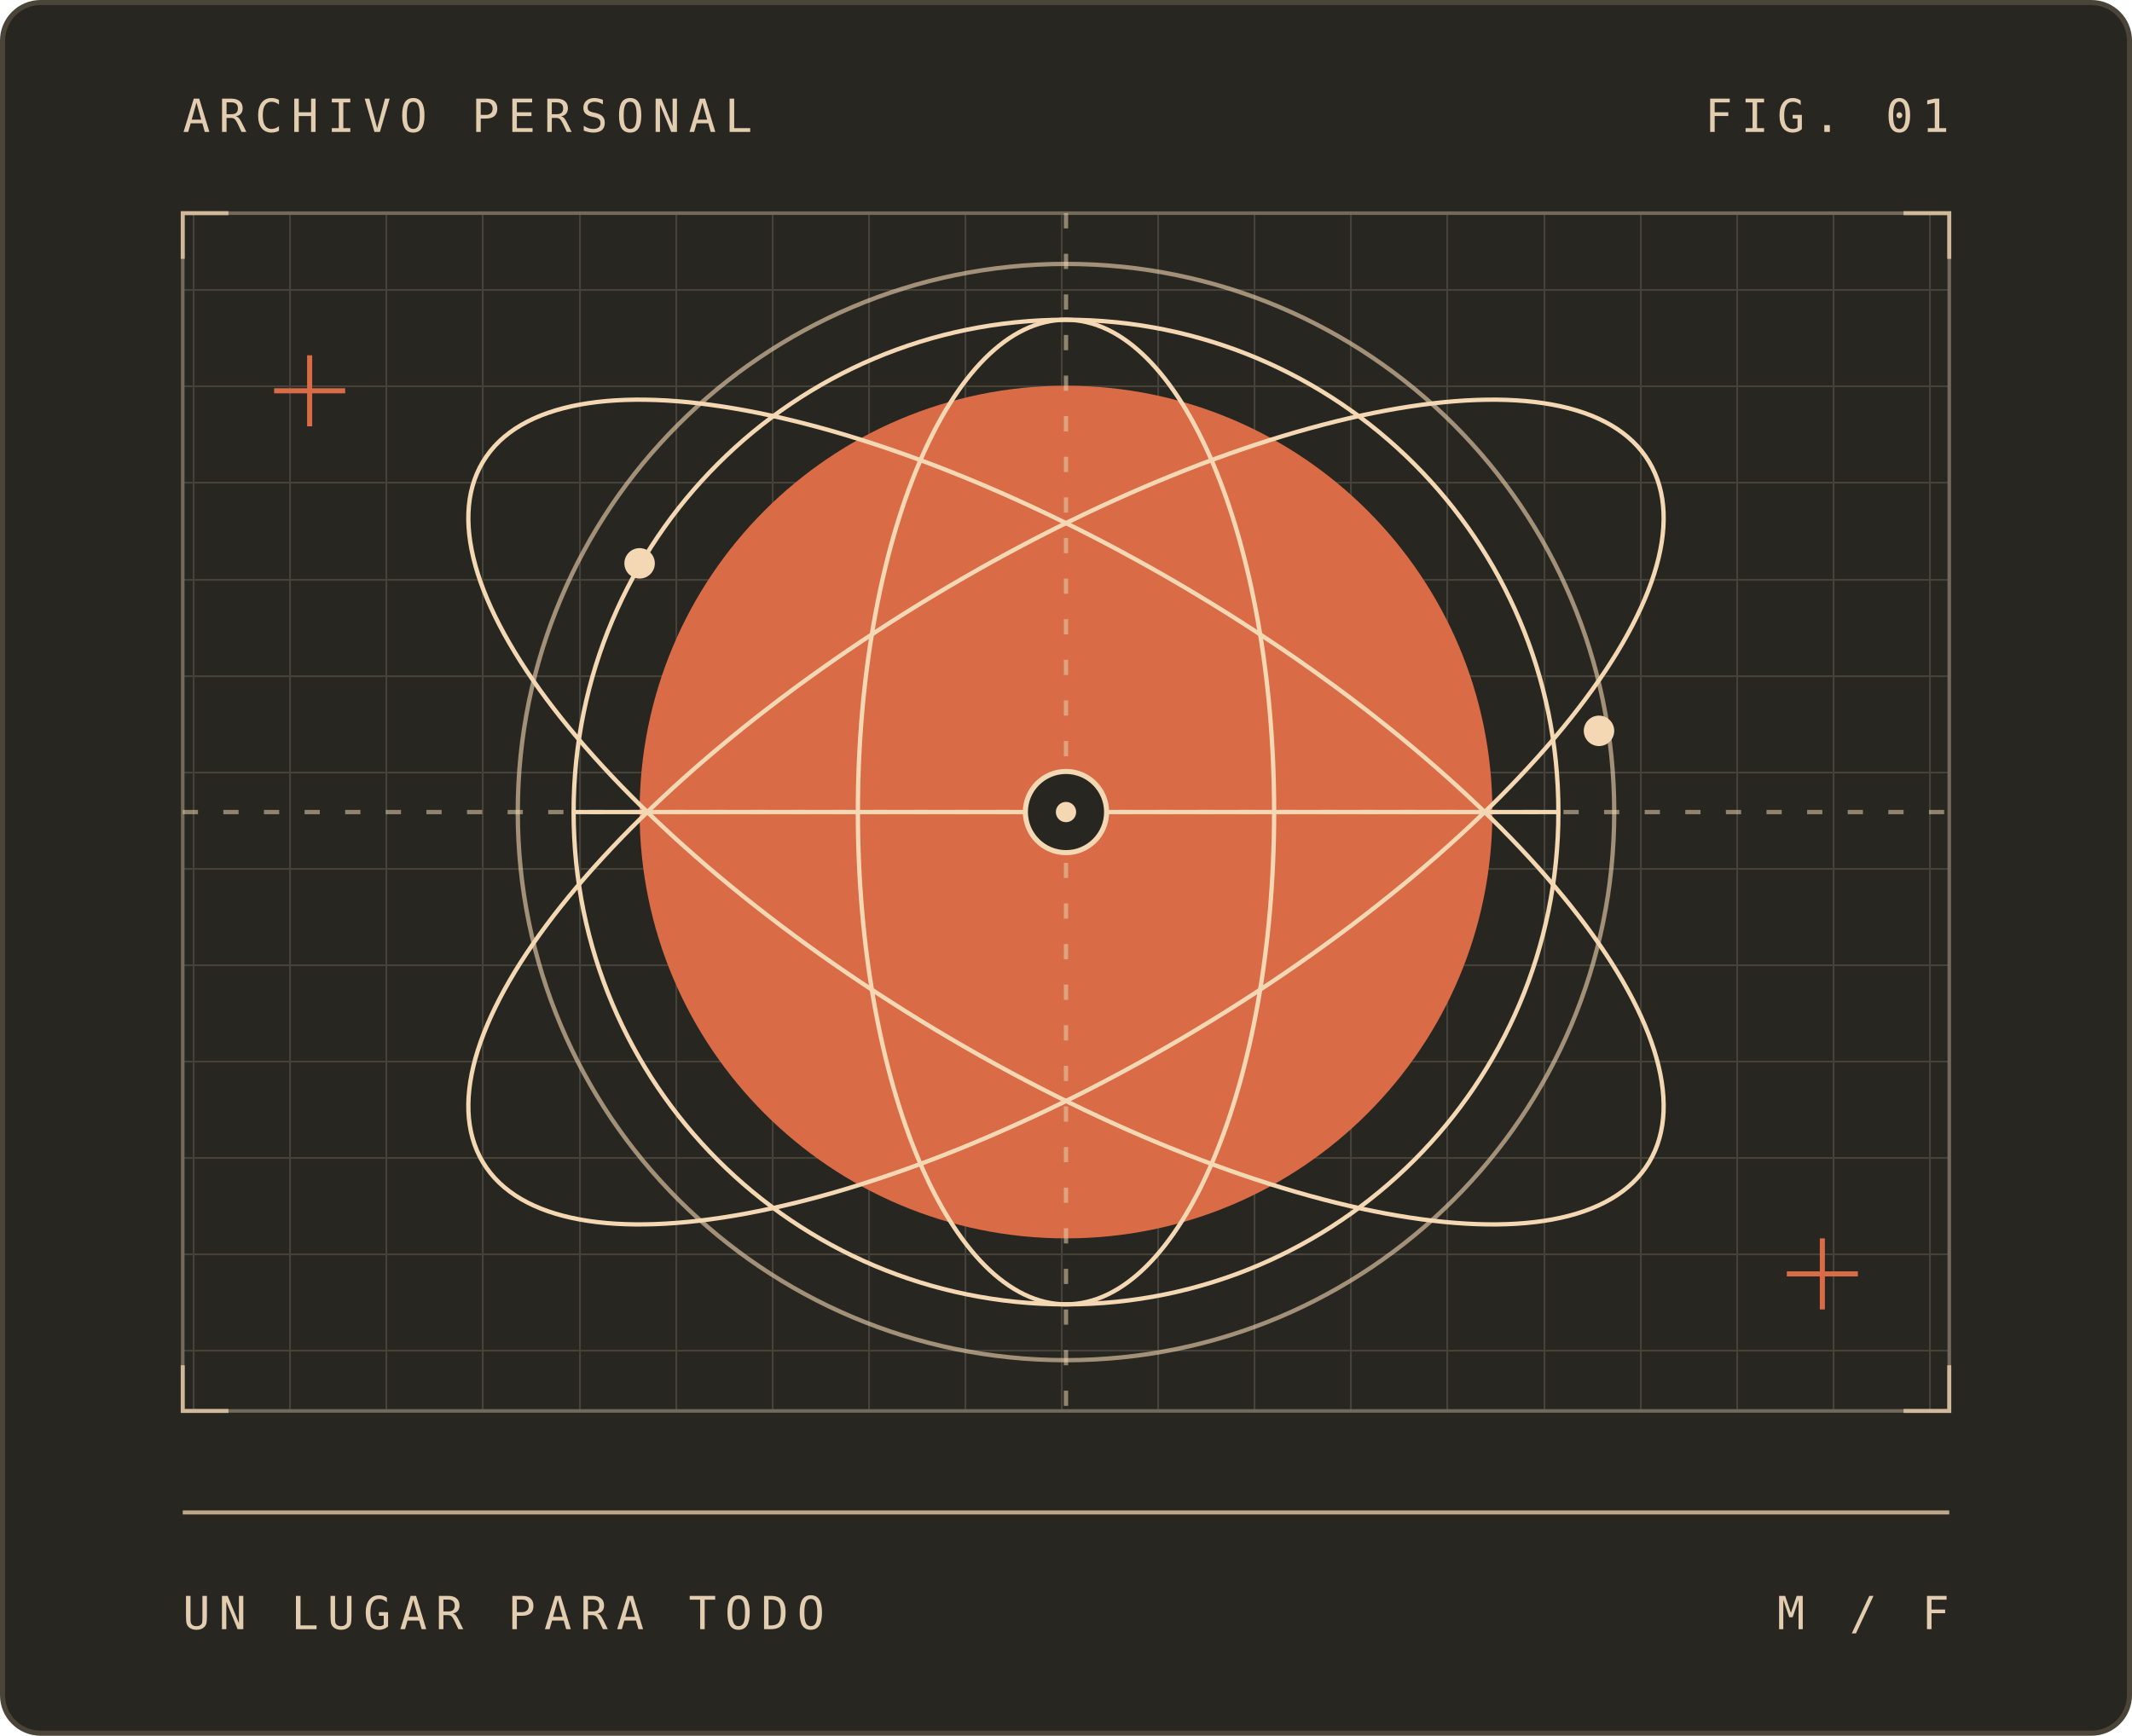
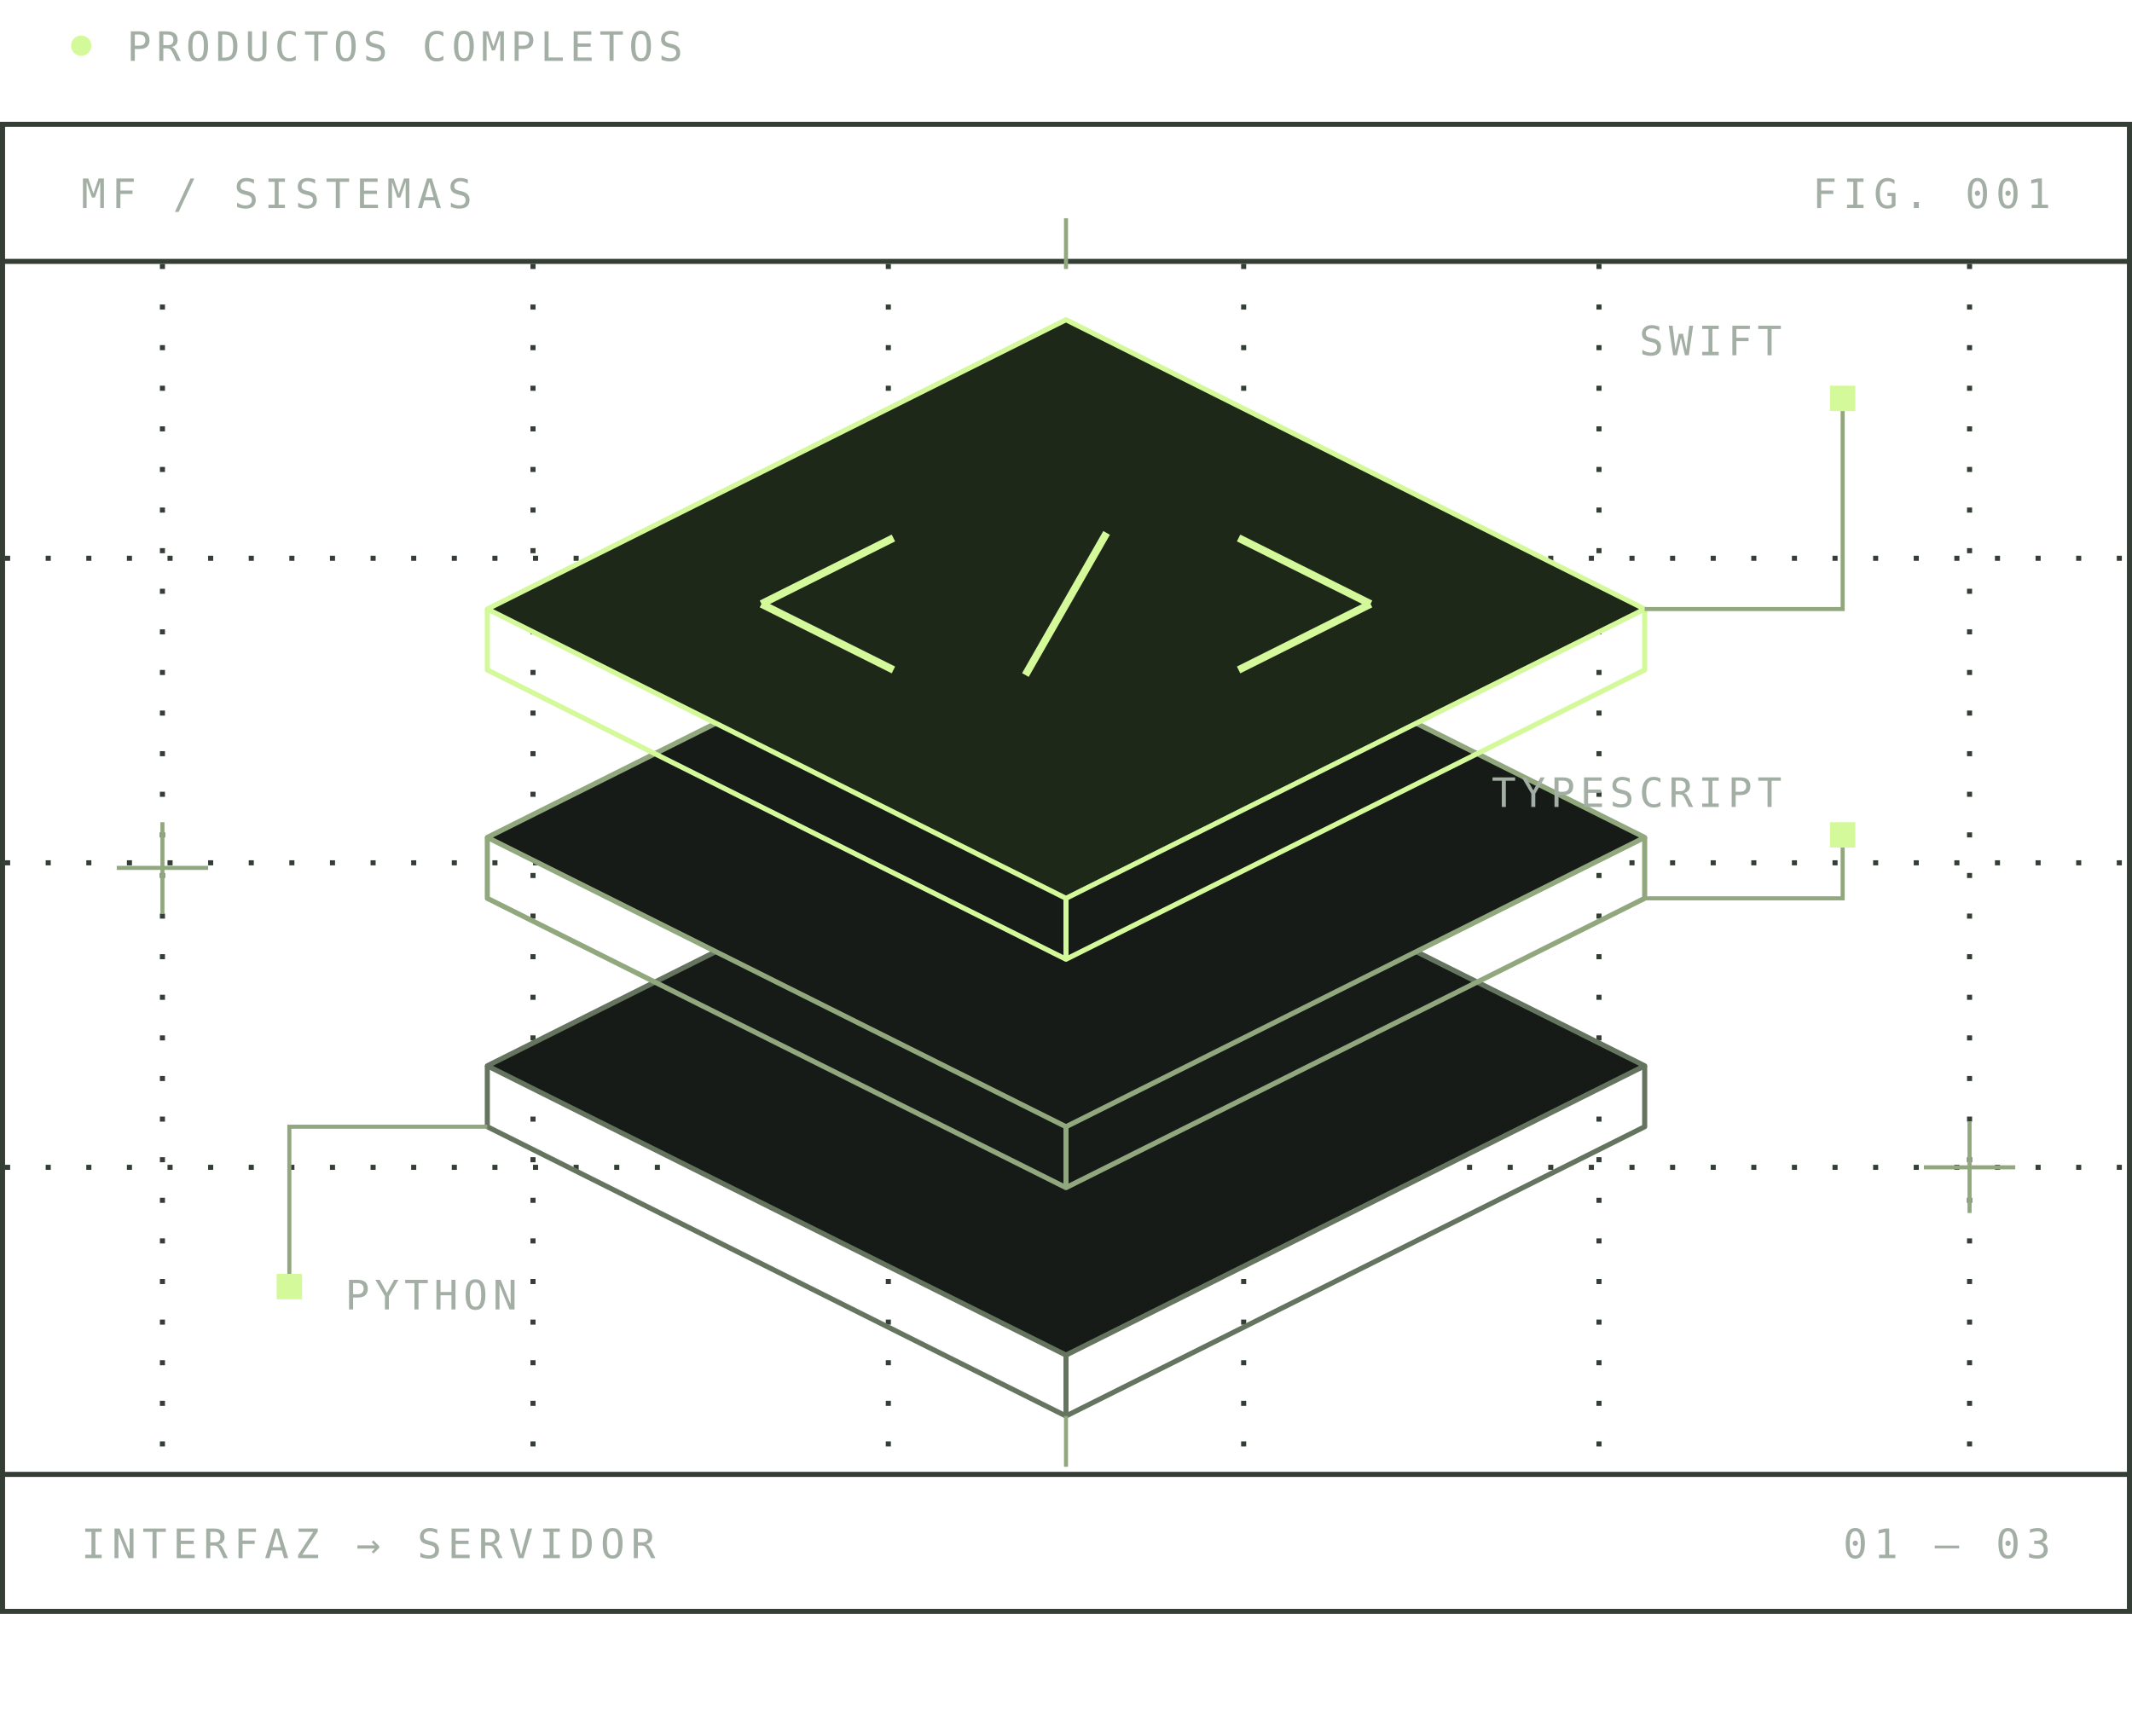
<svg xmlns="http://www.w3.org/2000/svg" width="420" height="342" viewBox="0 0 420 342" fill="none">
-   <defs>
-     <pattern id="grid" width="19" height="19" patternUnits="userSpaceOnUse">
-       <path d="M19 0H0V19" stroke="#756c5d" stroke-opacity=".4" stroke-width=".7" />
-     </pattern>
-     <clipPath id="plot">
-       <path d="M36 42h348v236H36z" />
-     </clipPath>
-   </defs>
-   <rect x=".5" y=".5" width="419" height="341" rx="7.5" fill="#272621" stroke="#4b4438" />
-   <path d="M36 42h348v236H36z" fill="url(#grid)" stroke="#736a5b" stroke-width=".7" />
-   <g clip-path="url(#plot)">
-     <circle cx="210" cy="160" r="84" fill="#d96b47" />
-     <path d="M36 160h348M210 42v236" stroke="#e1cfac" stroke-opacity=".56" stroke-width=".85" stroke-dasharray="3 5" />
-     <g stroke="#f4d8b3" stroke-width=".85">
-       <circle cx="210" cy="160" r="97" />
-       <circle cx="210" cy="160" r="108" stroke-opacity=".6" />
-       <ellipse cx="210" cy="160" rx="134" ry="50" transform="rotate(-31 210 160)" />
-       <ellipse cx="210" cy="160" rx="134" ry="50" transform="rotate(31 210 160)" />
-       <ellipse cx="210" cy="160" rx="41" ry="97" />
-       <path d="M113 160h194" />
-     </g>
-     <circle cx="210" cy="160" r="8" fill="#272621" stroke="#f4d8b3" />
-     <circle cx="210" cy="160" r="2" fill="#f4d8b3" />
-     <circle cx="315" cy="144" r="3" fill="#f4d8b3" />
-     <circle cx="126" cy="111" r="3" fill="#f4d8b3" />
-     <path d="M61 70v14m-7-7h14m291 167v14m-7-7h14" stroke="#d96b47" />
+   <g stroke="#343e35" stroke-width="1">
+     <path d="M.5 24.5H419.5V317.5H.5zM.5 51.5H419.5M.5 290.5H419.5" />
+     <path d="M32 52V290M388 52V290M105 52V290M175 52V290M245 52V290M315 52V290M1 110H419M1 170H419M1 230H419" stroke-dasharray="1 7" />
  </g>
-   <path d="M36 51v-9h9m330 0h9v9M36 269v9h9m330 0h9v-9M36 298h348" stroke="#f4d8b3" stroke-opacity=".72" stroke-width=".8" />
-   <g fill="#e2cdb0" font-family="monospace" font-size="9" letter-spacing="1.7">
-     <text x="36" y="26">ARCHIVO PERSONAL</text>
-     <text x="384" y="26" text-anchor="end">FIG. 01</text>
-     <text x="36" y="321">UN LUGAR PARA TODO</text>
-     <text x="384" y="321" text-anchor="end">M / F</text>
+   <g font-family="monospace" font-size="8" letter-spacing="1.2" fill="#a3aea4">
+     <text x="16" y="41">MF / SISTEMAS</text>
+     <text x="404" y="41" text-anchor="end">FIG. 001</text>
+     <text x="16" y="307">INTERFAZ → SERVIDOR</text>
+     <text x="404" y="307" text-anchor="end">01 — 03</text>
+   </g>
+   <g stroke-linejoin="round">
+     <path d="M96 210 210 153 324 210 210 267Z" fill="#171b18" stroke="#65745f" />
+     <path d="M96 210v12l114 57 114-57v-12M210 267v12" stroke="#65745f" />
+     <path d="M96 165 210 108 324 165 210 222Z" fill="#171b18" stroke="#91a77e" />
+     <path d="M96 165v12l114 57 114-57v-12M210 222v12" stroke="#91a77e" />
+     <path d="M96 120 210 63 324 120 210 177Z" fill="#1e2819" stroke="#d4f99a" />
+     <path d="M96 120v12l114 57 114-57v-12M210 177v12" stroke="#d4f99a" />
+     <path d="m150 119 26-13m-26 13 26 13m94-13-26-13m26 13-26 13m-26-27-16 28" stroke="#d4f99a" stroke-width="1.5" />
+   </g>
+   <g stroke="#91a77e" stroke-width=".8">
+     <path d="M324 120h39V79M324 177h39v-12M96 222H57v32" />
+     <path d="M210 53V43M210 289v-10M23 171h18m-9-9v18M379 230h18m-9-9v18" />
+   </g>
+   <g fill="#d4f99a">
+     <rect x="360.5" y="76" width="5" height="5" />
+     <rect x="360.5" y="162" width="5" height="5" />
+     <rect x="54.5" y="251" width="5" height="5" />
+     <circle cx="16" cy="9" r="2" />
+   </g>
+   <g fill="#a3aea4" font-family="monospace" font-size="8" letter-spacing="1">
+     <text x="25" y="12">PRODUCTOS COMPLETOS</text>
+     <text x="351" y="70" text-anchor="end">SWIFT</text>
+     <text x="351" y="159" text-anchor="end">TYPESCRIPT</text>
+     <text x="68" y="258">PYTHON</text>
  </g>
</svg>
